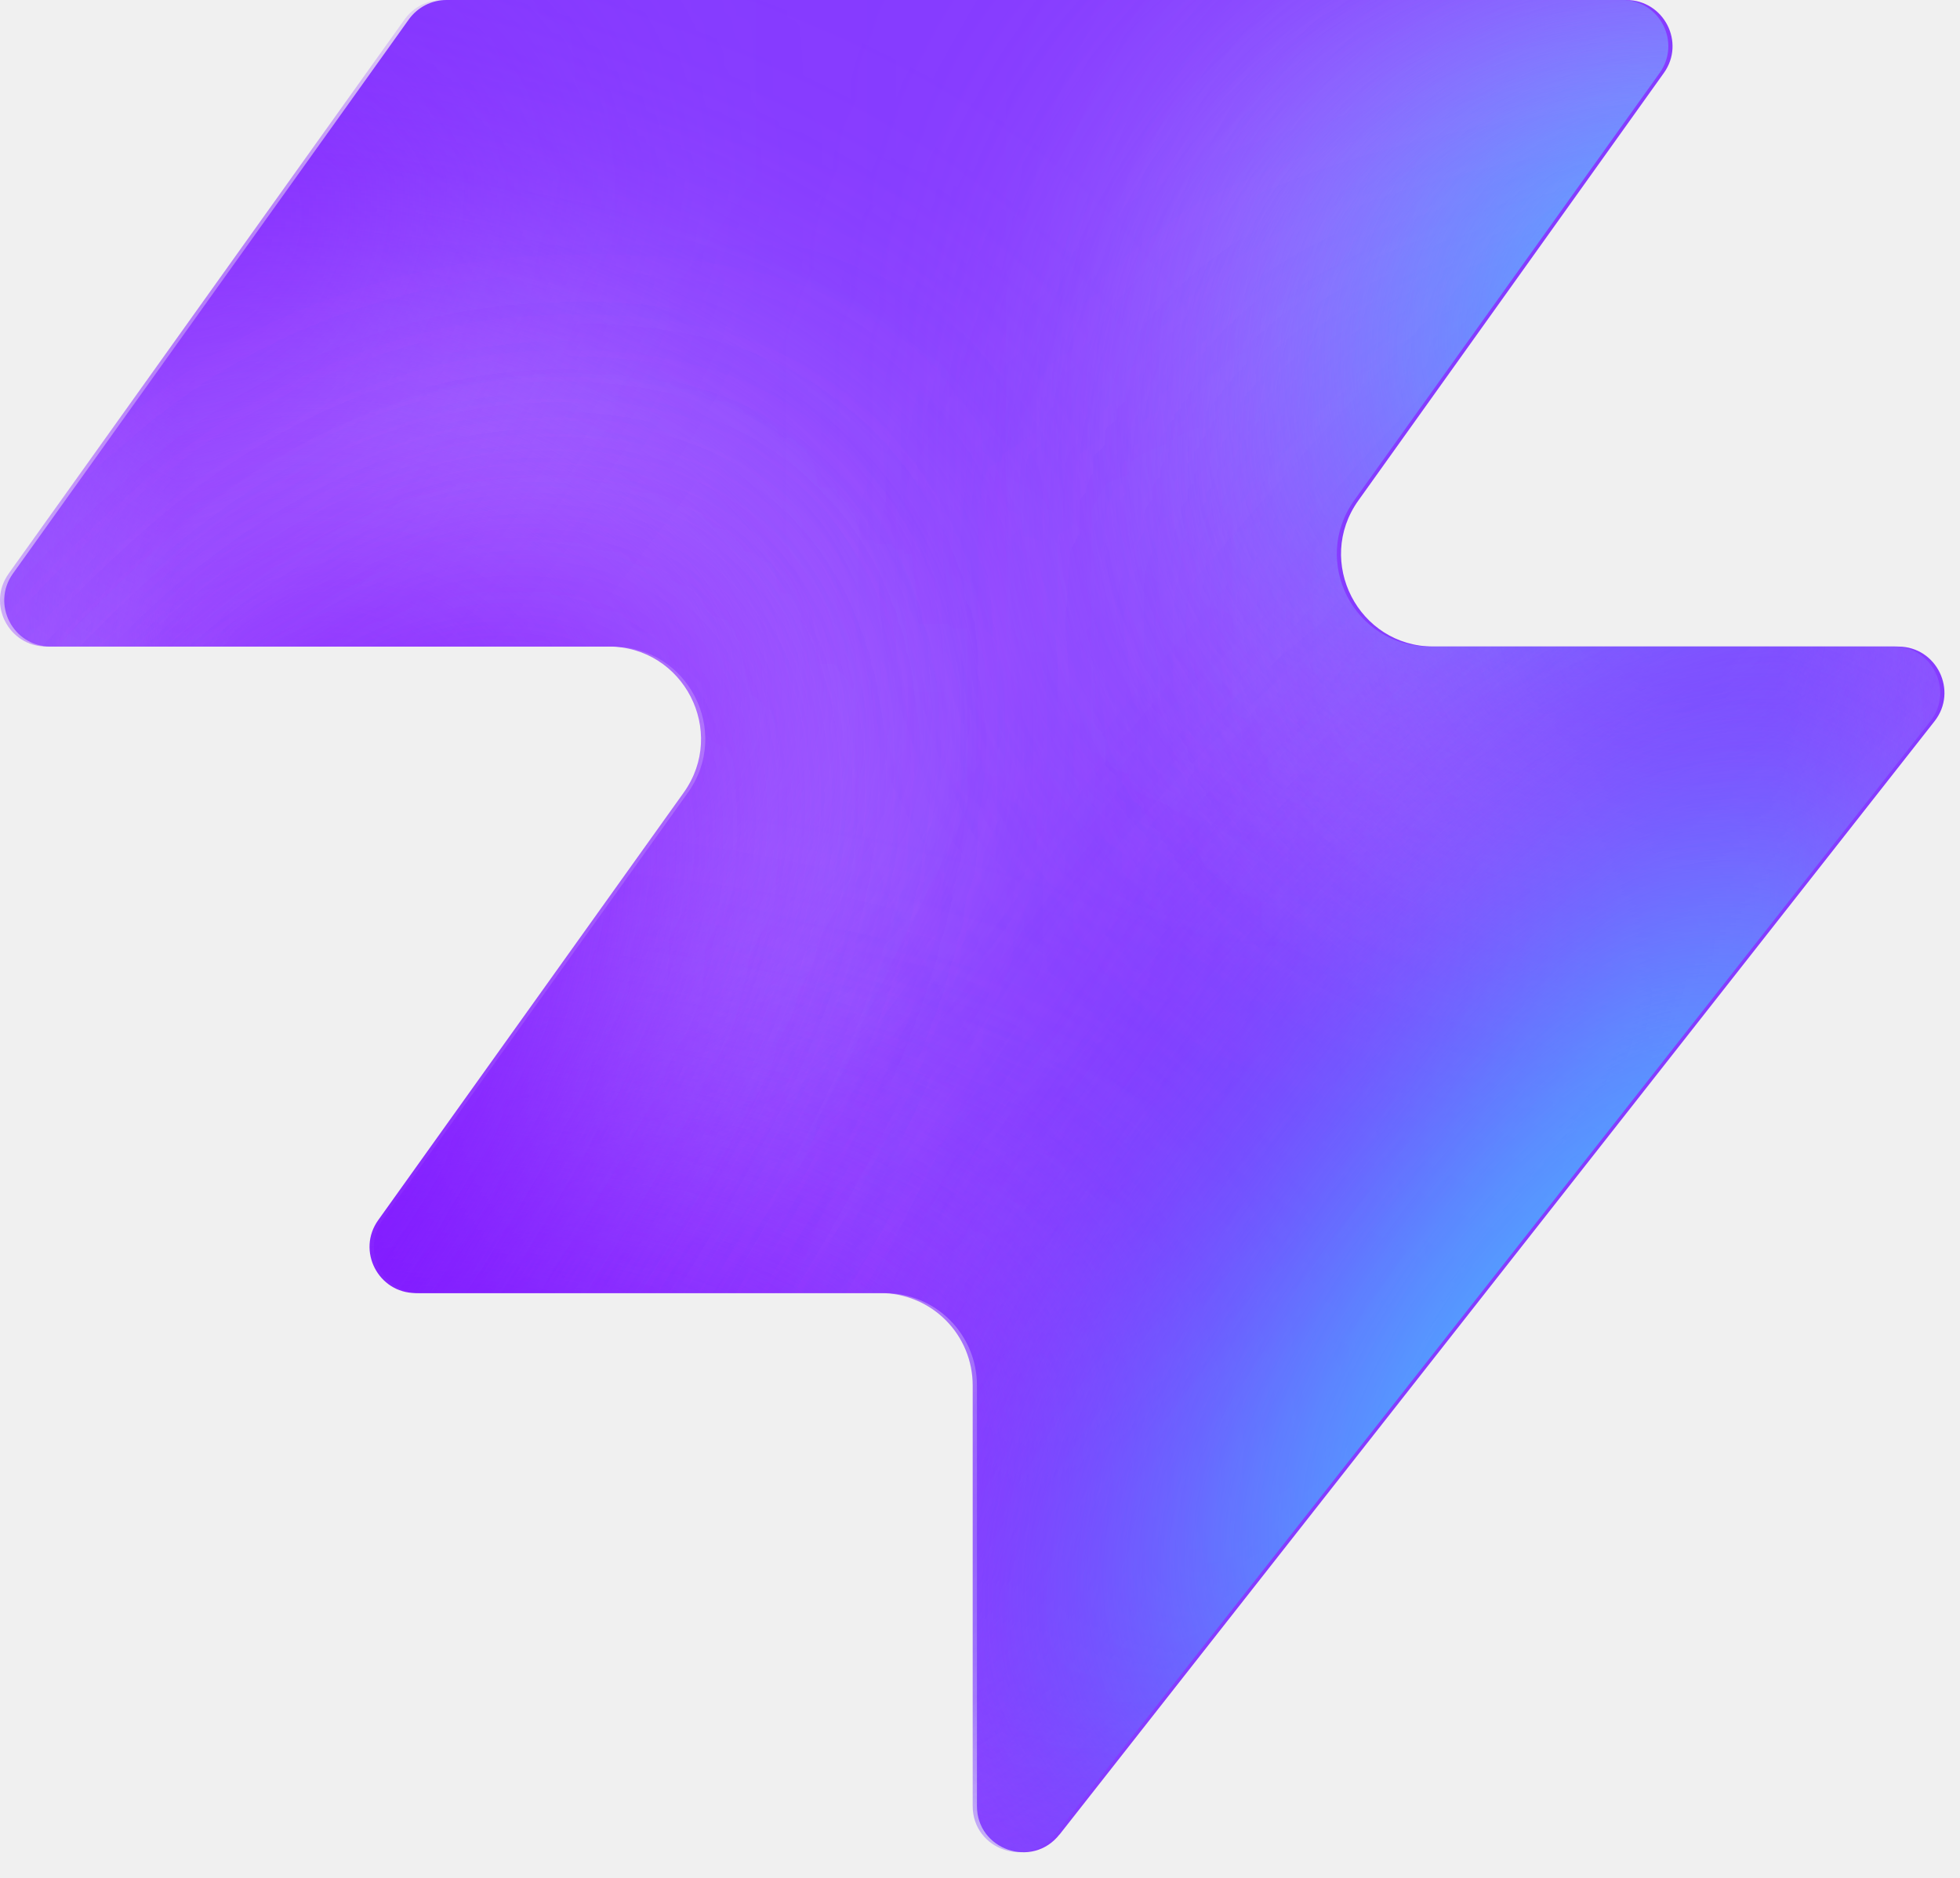
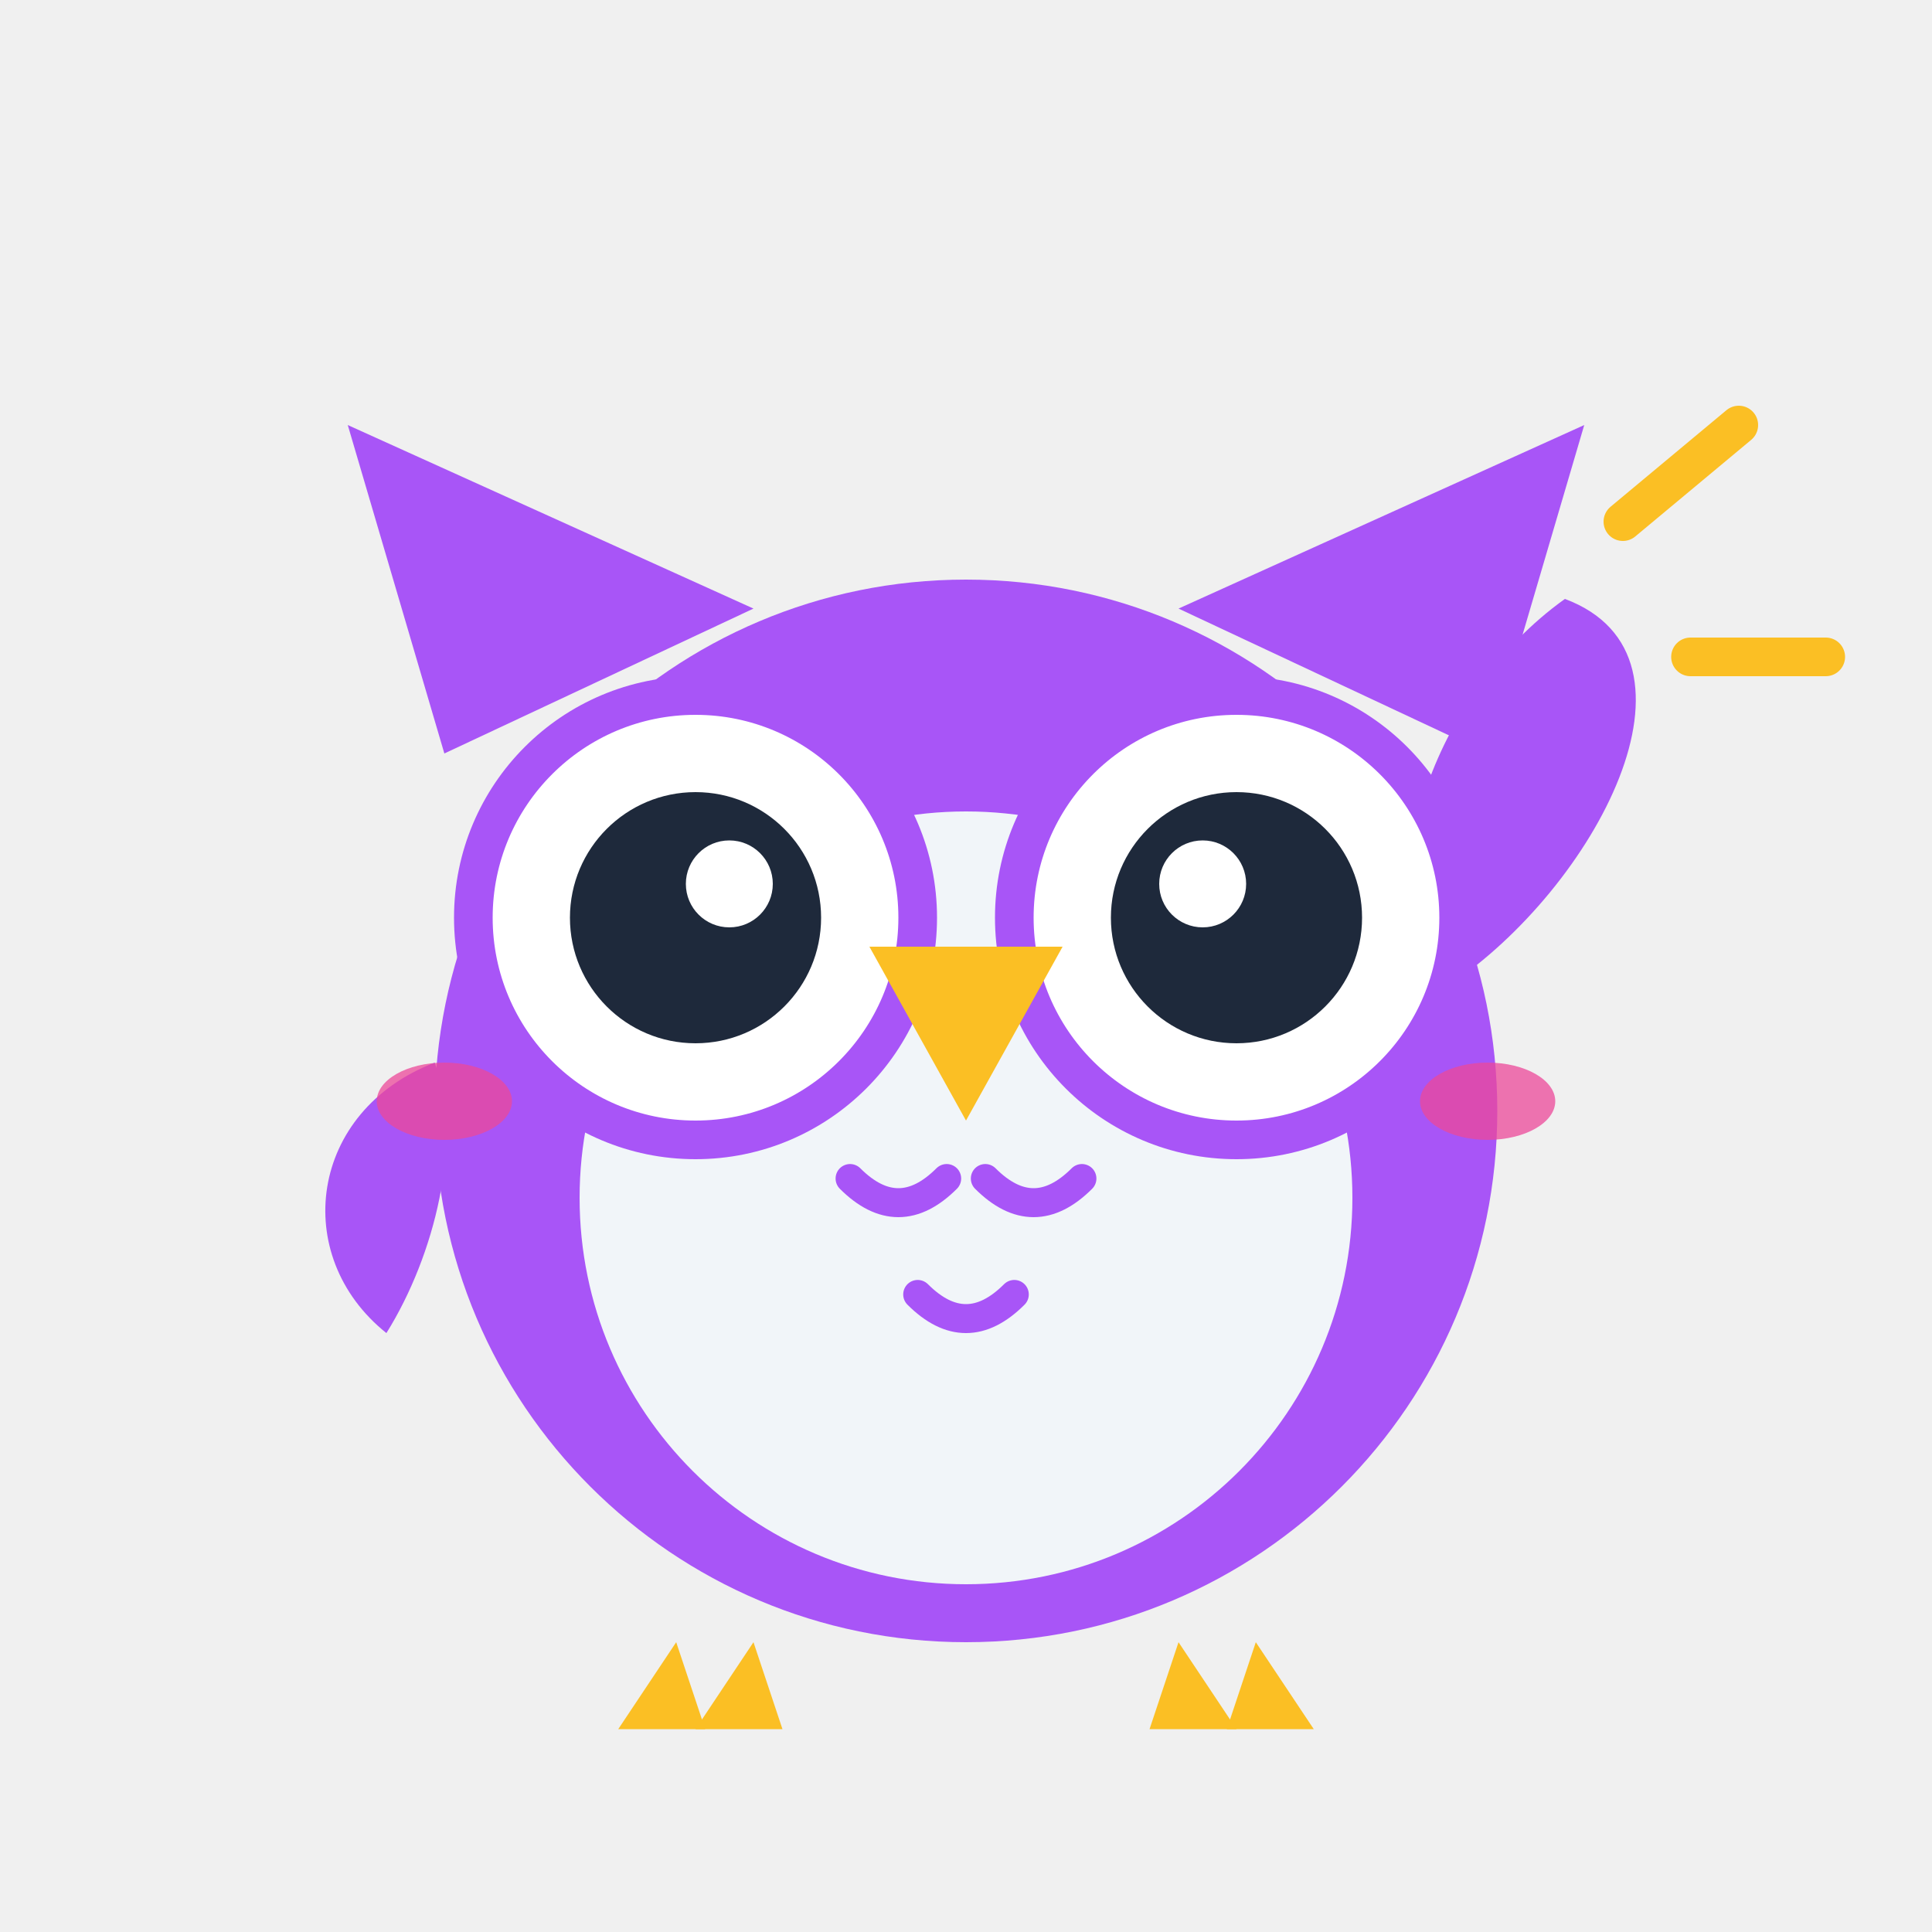
- <svg xmlns="http://www.w3.org/2000/svg" width="48" height="46" fill="none" viewBox="0 0 48 46">
-   <path fill="#863bff" d="M25.946 44.938c-.664.845-2.021.375-2.021-.698V33.937a2.26 2.26 0 0 0-2.262-2.262H10.287c-.92 0-1.456-1.04-.92-1.788l7.48-10.471c1.07-1.497 0-3.578-1.842-3.578H1.237c-.92 0-1.456-1.04-.92-1.788L10.013.474c.214-.297.556-.474.92-.474h28.894c.92 0 1.456 1.04.92 1.788l-7.48 10.471c-1.07 1.498 0 3.579 1.842 3.579h11.377c.943 0 1.473 1.088.89 1.83L25.947 44.94z" style="fill:#863bff;fill:color(display-p3 .525 .23 1);fill-opacity:1" />
-   <mask id="a" width="48" height="46" x="0" y="0" maskUnits="userSpaceOnUse" style="mask-type:alpha">
-     <path fill="#000" d="M25.842 44.938c-.664.844-2.021.375-2.021-.698V33.937a2.26 2.26 0 0 0-2.262-2.262H10.183c-.92 0-1.456-1.04-.92-1.788l7.48-10.471c1.07-1.498 0-3.579-1.842-3.579H1.133c-.92 0-1.456-1.04-.92-1.787L9.91.473c.214-.297.556-.474.92-.474h28.894c.92 0 1.456 1.04.92 1.788l-7.48 10.471c-1.07 1.498 0 3.578 1.842 3.578h11.377c.943 0 1.473 1.088.89 1.832L25.843 44.94z" style="fill:#000;fill-opacity:1" />
-   </mask>
-   <g mask="url(#a)">
-     <g filter="url(#b)">
-       <ellipse cx="5.508" cy="14.704" fill="#ede6ff" rx="5.508" ry="14.704" style="fill:#ede6ff;fill:color(display-p3 .927 .903 1);fill-opacity:1" transform="matrix(.00324 1 1 -.00324 -4.47 31.516)" />
-     </g>
-     <g filter="url(#c)">
-       <ellipse cx="10.399" cy="29.851" fill="#ede6ff" rx="10.399" ry="29.851" style="fill:#ede6ff;fill:color(display-p3 .927 .903 1);fill-opacity:1" transform="matrix(.00324 1 1 -.00324 -39.328 7.883)" />
-     </g>
-     <g filter="url(#d)">
-       <ellipse cx="5.508" cy="30.487" fill="#7e14ff" rx="5.508" ry="30.487" style="fill:#7e14ff;fill:color(display-p3 .492 .077 1);fill-opacity:1" transform="rotate(89.814 -25.913 -14.639)scale(1 -1)" />
-     </g>
-     <g filter="url(#e)">
-       <ellipse cx="5.508" cy="30.599" fill="#7e14ff" rx="5.508" ry="30.599" style="fill:#7e14ff;fill:color(display-p3 .492 .077 1);fill-opacity:1" transform="rotate(89.814 -32.644 -3.334)scale(1 -1)" />
-     </g>
-     <g filter="url(#f)">
-       <ellipse cx="5.508" cy="30.599" fill="#7e14ff" rx="5.508" ry="30.599" style="fill:#7e14ff;fill:color(display-p3 .492 .077 1);fill-opacity:1" transform="matrix(.00324 1 1 -.00324 -34.34 30.47)" />
-     </g>
-     <g filter="url(#g)">
-       <ellipse cx="14.072" cy="22.078" fill="#ede6ff" rx="14.072" ry="22.078" style="fill:#ede6ff;fill:color(display-p3 .927 .903 1);fill-opacity:1" transform="rotate(93.35 24.506 48.493)scale(-1 1)" />
-     </g>
-     <g filter="url(#h)">
-       <ellipse cx="3.47" cy="21.501" fill="#7e14ff" rx="3.47" ry="21.501" style="fill:#7e14ff;fill:color(display-p3 .492 .077 1);fill-opacity:1" transform="rotate(89.009 28.708 47.59)scale(-1 1)" />
-     </g>
-     <g filter="url(#i)">
-       <ellipse cx="3.47" cy="21.501" fill="#7e14ff" rx="3.47" ry="21.501" style="fill:#7e14ff;fill:color(display-p3 .492 .077 1);fill-opacity:1" transform="rotate(89.009 28.708 47.59)scale(-1 1)" />
-     </g>
-     <g filter="url(#j)">
-       <ellipse cx=".387" cy="8.972" fill="#7e14ff" rx="4.407" ry="29.108" style="fill:#7e14ff;fill:color(display-p3 .492 .077 1);fill-opacity:1" transform="rotate(39.51 .387 8.972)" />
-     </g>
-     <g filter="url(#k)">
-       <ellipse cx="47.523" cy="-6.092" fill="#7e14ff" rx="4.407" ry="29.108" style="fill:#7e14ff;fill:color(display-p3 .492 .077 1);fill-opacity:1" transform="rotate(37.892 47.523 -6.092)" />
-     </g>
-     <g filter="url(#l)">
-       <ellipse cx="41.412" cy="6.333" fill="#47bfff" rx="5.971" ry="9.665" style="fill:#47bfff;fill:color(display-p3 .28 .748 1);fill-opacity:1" transform="rotate(37.892 41.412 6.333)" />
-     </g>
-     <g filter="url(#m)">
-       <ellipse cx="-1.879" cy="38.332" fill="#7e14ff" rx="4.407" ry="29.108" style="fill:#7e14ff;fill:color(display-p3 .492 .077 1);fill-opacity:1" transform="rotate(37.892 -1.88 38.332)" />
-     </g>
-     <g filter="url(#n)">
-       <ellipse cx="-1.879" cy="38.332" fill="#7e14ff" rx="4.407" ry="29.108" style="fill:#7e14ff;fill:color(display-p3 .492 .077 1);fill-opacity:1" transform="rotate(37.892 -1.88 38.332)" />
-     </g>
-     <g filter="url(#o)">
-       <ellipse cx="35.651" cy="29.907" fill="#7e14ff" rx="4.407" ry="29.108" style="fill:#7e14ff;fill:color(display-p3 .492 .077 1);fill-opacity:1" transform="rotate(37.892 35.651 29.907)" />
-     </g>
-     <g filter="url(#p)">
-       <ellipse cx="38.418" cy="32.4" fill="#47bfff" rx="5.971" ry="15.297" style="fill:#47bfff;fill:color(display-p3 .28 .748 1);fill-opacity:1" transform="rotate(37.892 38.418 32.4)" />
-     </g>
-   </g>
-   <defs>
-     <filter id="b" width="60.045" height="41.654" x="-19.77" y="16.149" color-interpolation-filters="sRGB" filterUnits="userSpaceOnUse">
-       <feFlood flood-opacity="0" result="BackgroundImageFix" />
-       <feBlend in="SourceGraphic" in2="BackgroundImageFix" result="shape" />
-       <feGaussianBlur result="effect1_foregroundBlur_2002_17158" stdDeviation="7.659" />
-     </filter>
-     <filter id="c" width="90.34" height="51.437" x="-54.613" y="-7.533" color-interpolation-filters="sRGB" filterUnits="userSpaceOnUse">
-       <feFlood flood-opacity="0" result="BackgroundImageFix" />
-       <feBlend in="SourceGraphic" in2="BackgroundImageFix" result="shape" />
-       <feGaussianBlur result="effect1_foregroundBlur_2002_17158" stdDeviation="7.659" />
-     </filter>
-     <filter id="d" width="79.355" height="29.4" x="-49.64" y="2.03" color-interpolation-filters="sRGB" filterUnits="userSpaceOnUse">
-       <feFlood flood-opacity="0" result="BackgroundImageFix" />
-       <feBlend in="SourceGraphic" in2="BackgroundImageFix" result="shape" />
-       <feGaussianBlur result="effect1_foregroundBlur_2002_17158" stdDeviation="4.596" />
-     </filter>
-     <filter id="e" width="79.579" height="29.4" x="-45.045" y="20.029" color-interpolation-filters="sRGB" filterUnits="userSpaceOnUse">
-       <feFlood flood-opacity="0" result="BackgroundImageFix" />
-       <feBlend in="SourceGraphic" in2="BackgroundImageFix" result="shape" />
-       <feGaussianBlur result="effect1_foregroundBlur_2002_17158" stdDeviation="4.596" />
-     </filter>
-     <filter id="f" width="79.579" height="29.4" x="-43.513" y="21.178" color-interpolation-filters="sRGB" filterUnits="userSpaceOnUse">
-       <feFlood flood-opacity="0" result="BackgroundImageFix" />
-       <feBlend in="SourceGraphic" in2="BackgroundImageFix" result="shape" />
-       <feGaussianBlur result="effect1_foregroundBlur_2002_17158" stdDeviation="4.596" />
-     </filter>
-     <filter id="g" width="74.749" height="58.852" x="15.756" y="-17.901" color-interpolation-filters="sRGB" filterUnits="userSpaceOnUse">
-       <feFlood flood-opacity="0" result="BackgroundImageFix" />
-       <feBlend in="SourceGraphic" in2="BackgroundImageFix" result="shape" />
-       <feGaussianBlur result="effect1_foregroundBlur_2002_17158" stdDeviation="7.659" />
-     </filter>
-     <filter id="h" width="61.377" height="25.362" x="23.548" y="2.284" color-interpolation-filters="sRGB" filterUnits="userSpaceOnUse">
-       <feFlood flood-opacity="0" result="BackgroundImageFix" />
-       <feBlend in="SourceGraphic" in2="BackgroundImageFix" result="shape" />
-       <feGaussianBlur result="effect1_foregroundBlur_2002_17158" stdDeviation="4.596" />
-     </filter>
-     <filter id="i" width="61.377" height="25.362" x="23.548" y="2.284" color-interpolation-filters="sRGB" filterUnits="userSpaceOnUse">
-       <feFlood flood-opacity="0" result="BackgroundImageFix" />
-       <feBlend in="SourceGraphic" in2="BackgroundImageFix" result="shape" />
-       <feGaussianBlur result="effect1_foregroundBlur_2002_17158" stdDeviation="4.596" />
-     </filter>
-     <filter id="j" width="56.045" height="63.649" x="-27.636" y="-22.853" color-interpolation-filters="sRGB" filterUnits="userSpaceOnUse">
-       <feFlood flood-opacity="0" result="BackgroundImageFix" />
-       <feBlend in="SourceGraphic" in2="BackgroundImageFix" result="shape" />
-       <feGaussianBlur result="effect1_foregroundBlur_2002_17158" stdDeviation="4.596" />
-     </filter>
-     <filter id="k" width="54.814" height="64.646" x="20.116" y="-38.415" color-interpolation-filters="sRGB" filterUnits="userSpaceOnUse">
-       <feFlood flood-opacity="0" result="BackgroundImageFix" />
-       <feBlend in="SourceGraphic" in2="BackgroundImageFix" result="shape" />
-       <feGaussianBlur result="effect1_foregroundBlur_2002_17158" stdDeviation="4.596" />
-     </filter>
-     <filter id="l" width="33.541" height="35.313" x="24.641" y="-11.323" color-interpolation-filters="sRGB" filterUnits="userSpaceOnUse">
-       <feFlood flood-opacity="0" result="BackgroundImageFix" />
-       <feBlend in="SourceGraphic" in2="BackgroundImageFix" result="shape" />
-       <feGaussianBlur result="effect1_foregroundBlur_2002_17158" stdDeviation="4.596" />
-     </filter>
-     <filter id="m" width="54.814" height="64.646" x="-29.286" y="6.009" color-interpolation-filters="sRGB" filterUnits="userSpaceOnUse">
-       <feFlood flood-opacity="0" result="BackgroundImageFix" />
-       <feBlend in="SourceGraphic" in2="BackgroundImageFix" result="shape" />
-       <feGaussianBlur result="effect1_foregroundBlur_2002_17158" stdDeviation="4.596" />
-     </filter>
-     <filter id="n" width="54.814" height="64.646" x="-29.286" y="6.009" color-interpolation-filters="sRGB" filterUnits="userSpaceOnUse">
-       <feFlood flood-opacity="0" result="BackgroundImageFix" />
-       <feBlend in="SourceGraphic" in2="BackgroundImageFix" result="shape" />
-       <feGaussianBlur result="effect1_foregroundBlur_2002_17158" stdDeviation="4.596" />
-     </filter>
-     <filter id="o" width="54.814" height="64.646" x="8.244" y="-2.416" color-interpolation-filters="sRGB" filterUnits="userSpaceOnUse">
-       <feFlood flood-opacity="0" result="BackgroundImageFix" />
-       <feBlend in="SourceGraphic" in2="BackgroundImageFix" result="shape" />
-       <feGaussianBlur result="effect1_foregroundBlur_2002_17158" stdDeviation="4.596" />
-     </filter>
-     <filter id="p" width="39.409" height="43.623" x="18.713" y="10.588" color-interpolation-filters="sRGB" filterUnits="userSpaceOnUse">
-       <feFlood flood-opacity="0" result="BackgroundImageFix" />
-       <feBlend in="SourceGraphic" in2="BackgroundImageFix" result="shape" />
-       <feGaussianBlur result="effect1_foregroundBlur_2002_17158" stdDeviation="4.596" />
-     </filter>
-   </defs>
+ <svg xmlns="http://www.w3.org/2000/svg" viewBox="0 0 200 200" width="200" height="200" fill="none">
+   <path d="M 168 54 L 180 44" stroke="#fbbf24" stroke-width="4" stroke-linecap="round" />
+   <path d="M 175 68 L 189 68" stroke="#fbbf24" stroke-width="4" stroke-linecap="round" />
+   <path d="M 45 110 C 32 115 30 130 40 138 C 45 130 48 118 45 110 Z" fill="#a855f7" />
+   <path d="M 150 102 C 165 92 178 68 162 62 C 148 72 142 92 148 102 Z" fill="#a855f7" />
+   <polygon points="36,44 78,63 46,78" fill="#a855f7" />
+   <polygon points="164,44 122,63 154,78" fill="#a855f7" />
+   <circle cx="100" cy="115" r="55" fill="#a855f7" />
+   <circle cx="100" cy="124" r="40" fill="#f1f5f9" />
+   <path d="M 88 122 Q 93 127 98 122" stroke="#a855f7" stroke-width="3" stroke-linecap="round" fill="none" />
+   <path d="M 102 122 Q 107 127 112 122" stroke="#a855f7" stroke-width="3" stroke-linecap="round" fill="none" />
+   <path d="M 95 134 Q 100 139 105 134" stroke="#a855f7" stroke-width="3" stroke-linecap="round" fill="none" />
+   <circle cx="72" cy="95" r="23" fill="#ffffff" stroke="#a855f7" stroke-width="4" />
+   <circle cx="72" cy="95" r="13" fill="#1e293b" />
+   <circle cx="75.5" cy="91.5" r="4.5" fill="#ffffff" />
+   <circle cx="128" cy="95" r="23" fill="#ffffff" stroke="#a855f7" stroke-width="4" />
+   <circle cx="128" cy="95" r="13" fill="#1e293b" />
+   <circle cx="124.5" cy="91.5" r="4.5" fill="#ffffff" />
+   <polygon points="90,98 110,98 100,116" fill="#fbbf24" />
+   <ellipse cx="46" cy="114" rx="7" ry="4" fill="#ec4899" opacity="0.75" />
+   <ellipse cx="154" cy="114" rx="7" ry="4" fill="#ec4899" opacity="0.75" />
+   <polygon points="70,170 64,179 73,179" fill="#fbbf24" />
+   <polygon points="78,170 72,179 81,179" fill="#fbbf24" />
+   <polygon points="122,170 119,179 128,179" fill="#fbbf24" />
+   <polygon points="130,170 127,179 136,179" fill="#fbbf24" />
</svg>
